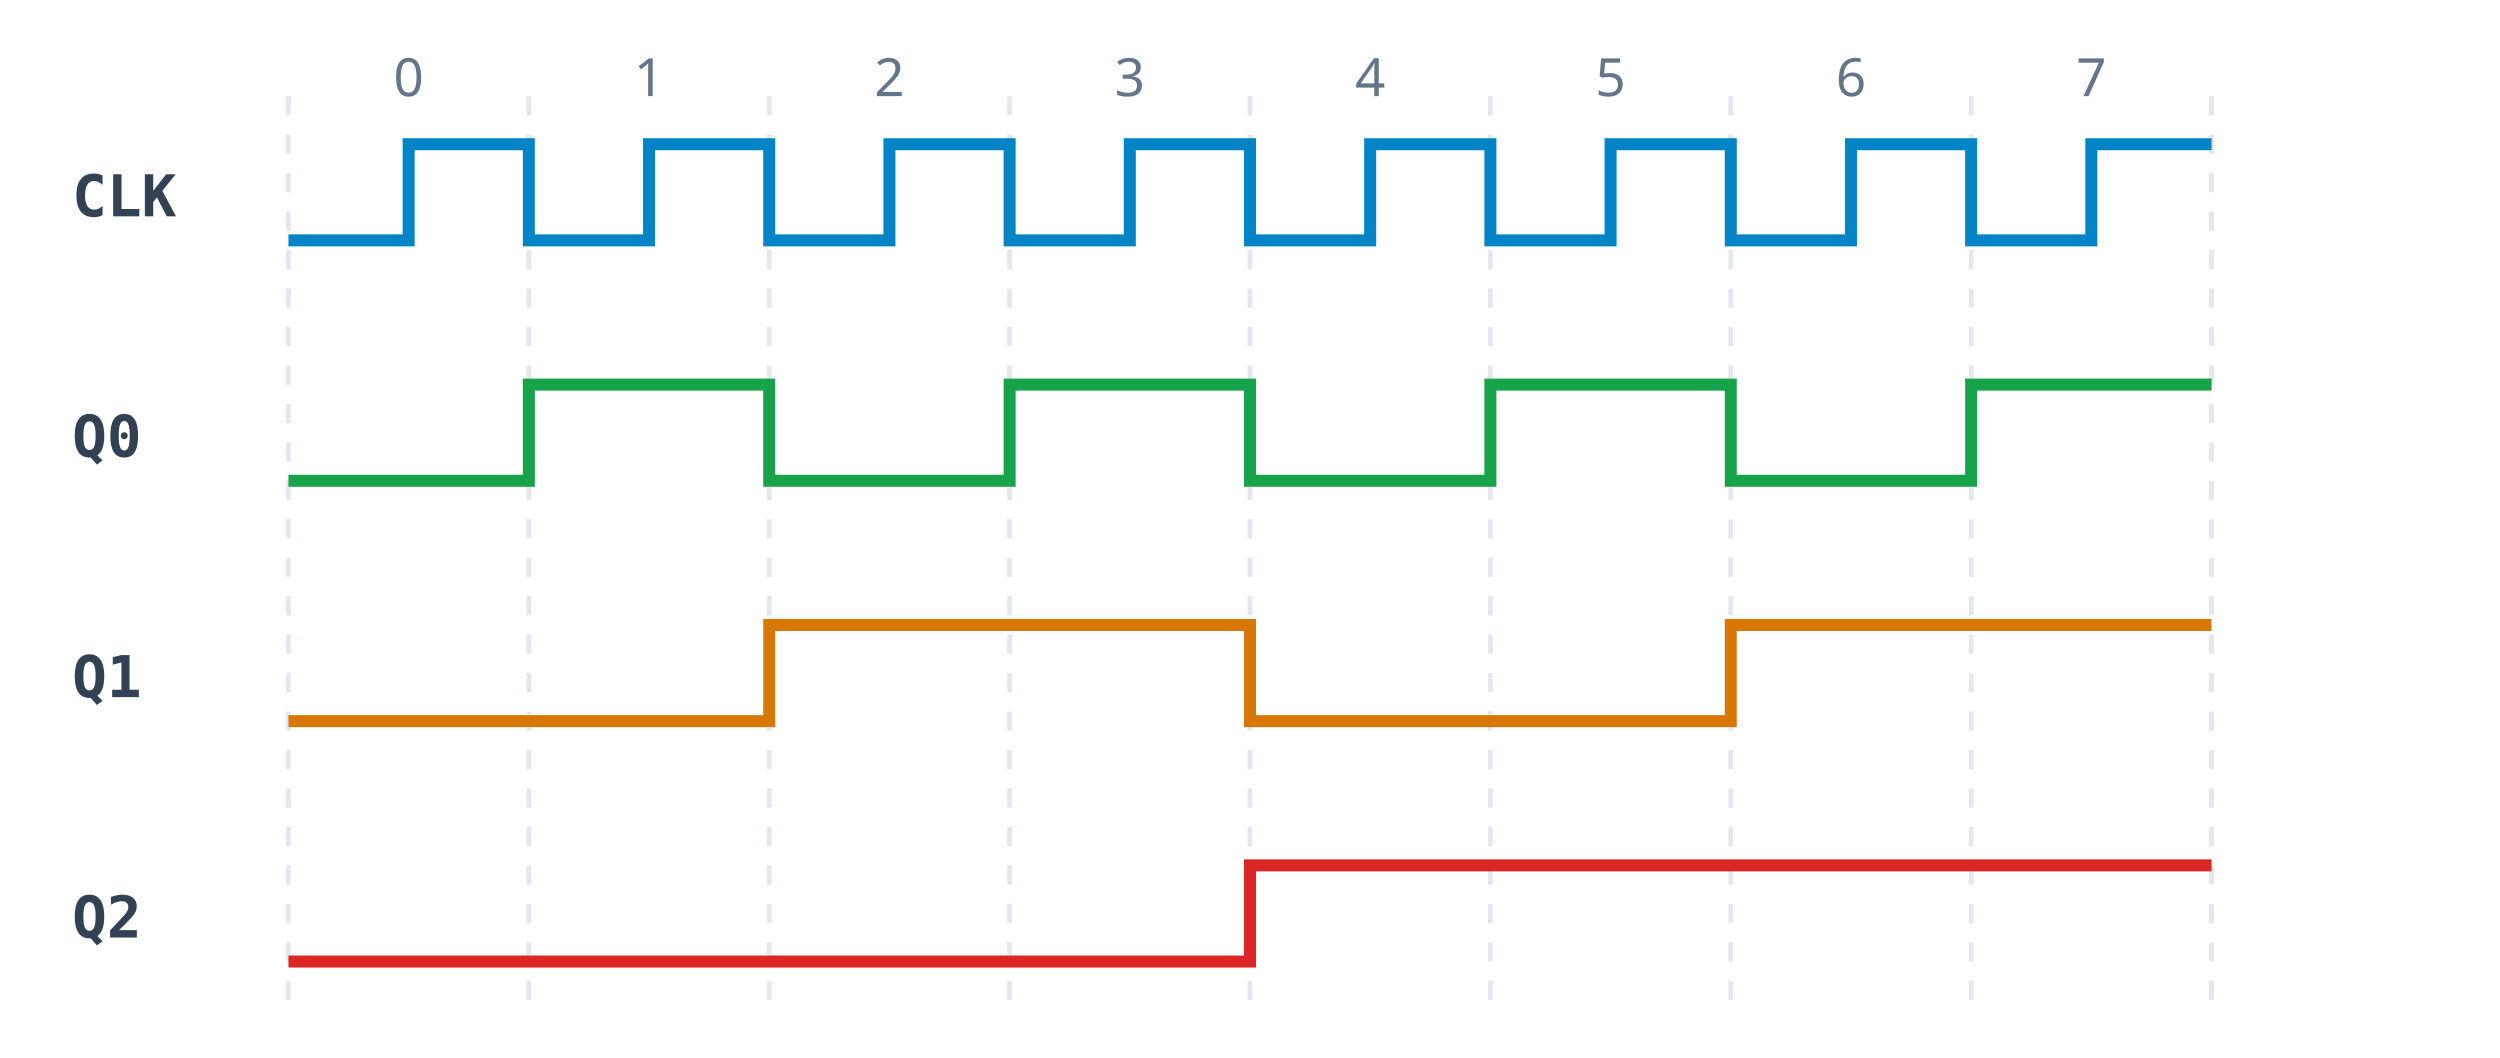
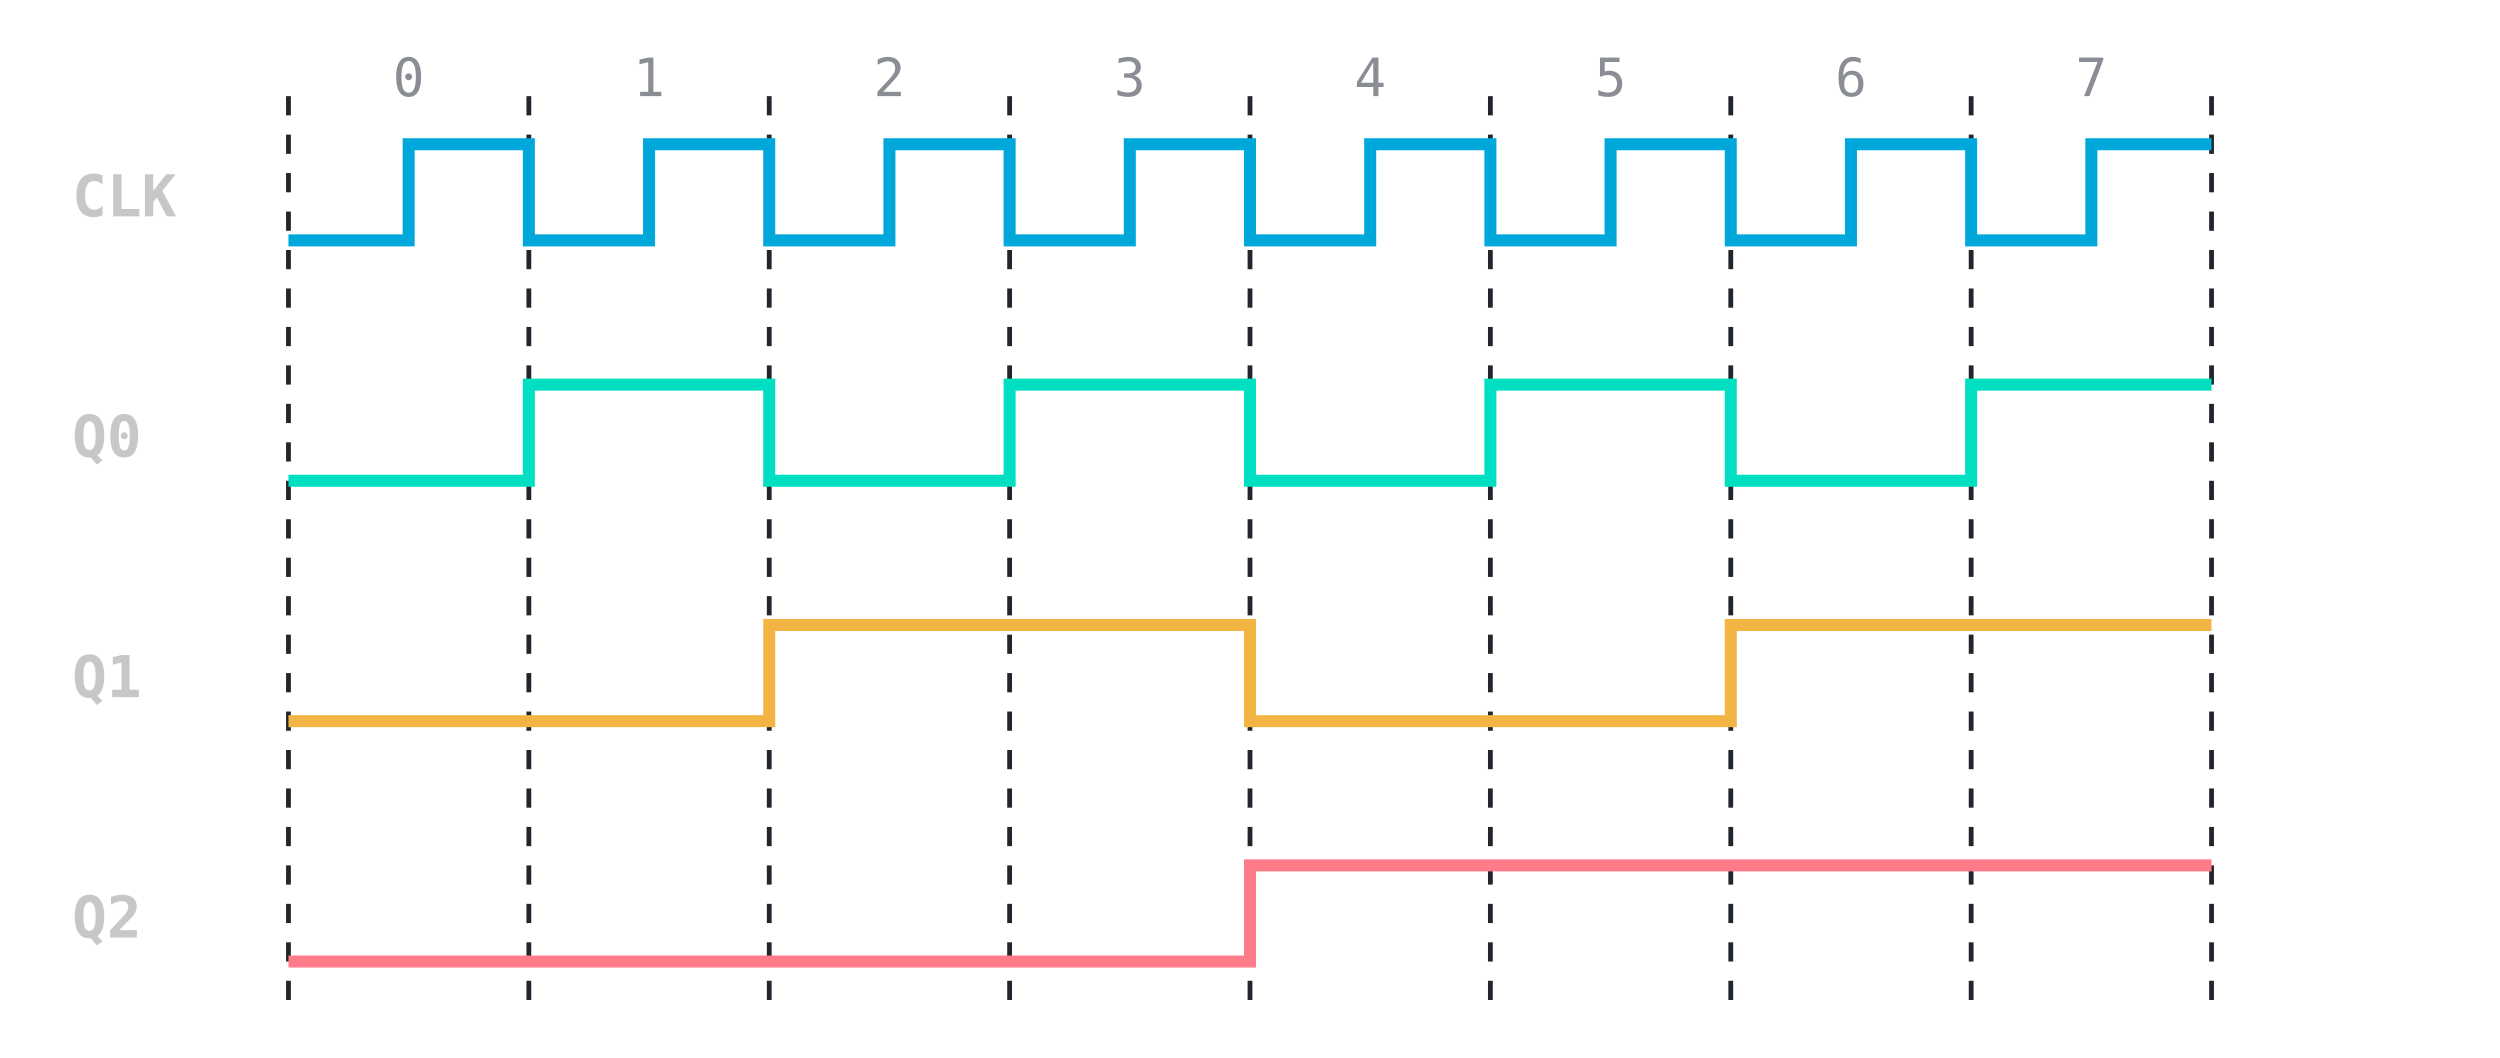
<svg xmlns="http://www.w3.org/2000/svg" viewBox="0 0 520 220" width="100%" height="100%">
  <defs>
    <style>
-       .clk-wave { stroke: #0284c7; stroke-width: 2.5; fill: none; }
-       .q0-wave { stroke: #16a34a; stroke-width: 2.5; fill: none; }
-       .q1-wave { stroke: #d97706; stroke-width: 2.5; fill: none; }
-       .q2-wave { stroke: #dc2626; stroke-width: 2.5; fill: none; }
-       .grid { stroke: #e2e8f0; stroke-width: 1; stroke-dasharray: 4; }
-       .lbl { font-family: monospace; font-size: 12px; font-weight: bold; fill: #334155; }
-       .state-lbl { font-family: system-ui, sans-serif; font-size: 11px; fill: #64748b; text-anchor: middle; }
+       .clk-wave { stroke: #00a7da; stroke-width: 2.5; fill: none; }
+       .q0-wave { stroke: #00dfc1; stroke-width: 2.5; fill: none; }
+       .q1-wave { stroke: #f2b544; stroke-width: 2.5; fill: none; }
+       .q2-wave { stroke: #ff7b8a; stroke-width: 2.5; fill: none; }
+       .grid { stroke: #21262d; stroke-width: 1; stroke-dasharray: 4; }
+       .lbl { font-family: Consolas, Consolas; font-size: 12px; font-weight: bold; fill: #c5c7c9; }
+       .state-lbl { font-family: Consolas, Consolas; font-size: 11px; fill: #8a8d93; text-anchor: middle; }
    </style>
  </defs>
  <text x="15" y="45" class="lbl">CLK</text>
  <text x="15" y="95" class="lbl">Q0</text>
  <text x="15" y="145" class="lbl">Q1</text>
  <text x="15" y="195" class="lbl">Q2</text>
  <line x1="60" y1="20" x2="60" y2="210" class="grid" />
  <line x1="110" y1="20" x2="110" y2="210" class="grid" />
  <line x1="160" y1="20" x2="160" y2="210" class="grid" />
  <line x1="210" y1="20" x2="210" y2="210" class="grid" />
  <line x1="260" y1="20" x2="260" y2="210" class="grid" />
  <line x1="310" y1="20" x2="310" y2="210" class="grid" />
  <line x1="360" y1="20" x2="360" y2="210" class="grid" />
  <line x1="410" y1="20" x2="410" y2="210" class="grid" />
  <line x1="460" y1="20" x2="460" y2="210" class="grid" />
  <text x="85" y="20" class="state-lbl">0</text>
  <text x="135" y="20" class="state-lbl">1</text>
  <text x="185" y="20" class="state-lbl">2</text>
  <text x="235" y="20" class="state-lbl">3</text>
  <text x="285" y="20" class="state-lbl">4</text>
  <text x="335" y="20" class="state-lbl">5</text>
  <text x="385" y="20" class="state-lbl">6</text>
  <text x="435" y="20" class="state-lbl">7</text>
  <path d="M 60,50 L 85,50 L 85,30 L 110,30 L 110,50 L 135,50 L 135,30 L 160,30 L 160,50 L 185,50 L 185,30 L 210,30 L 210,50 L 235,50 L 235,30 L 260,30 L 260,50 L 285,50 L 285,30 L 310,30 L 310,50 L 335,50 L 335,30 L 360,30 L 360,50 L 385,50 L 385,30 L 410,30 L 410,50 L 435,50 L 435,30 L 460,30" class="clk-wave" />
  <path d="M 60,100 L 110,100 L 110,80 L 160,80 L 160,100 L 210,100 L 210,80 L 260,80 L 260,100 L 310,100 L 310,80 L 360,80 L 360,100 L 410,100 L 410,80 L 460,80" class="q0-wave" />
  <path d="M 60,150 L 160,150 L 160,130 L 260,130 L 260,150 L 360,150 L 360,130 L 460,130" class="q1-wave" />
  <path d="M 60,200 L 260,200 L 260,180 L 460,180" class="q2-wave" />
</svg>
